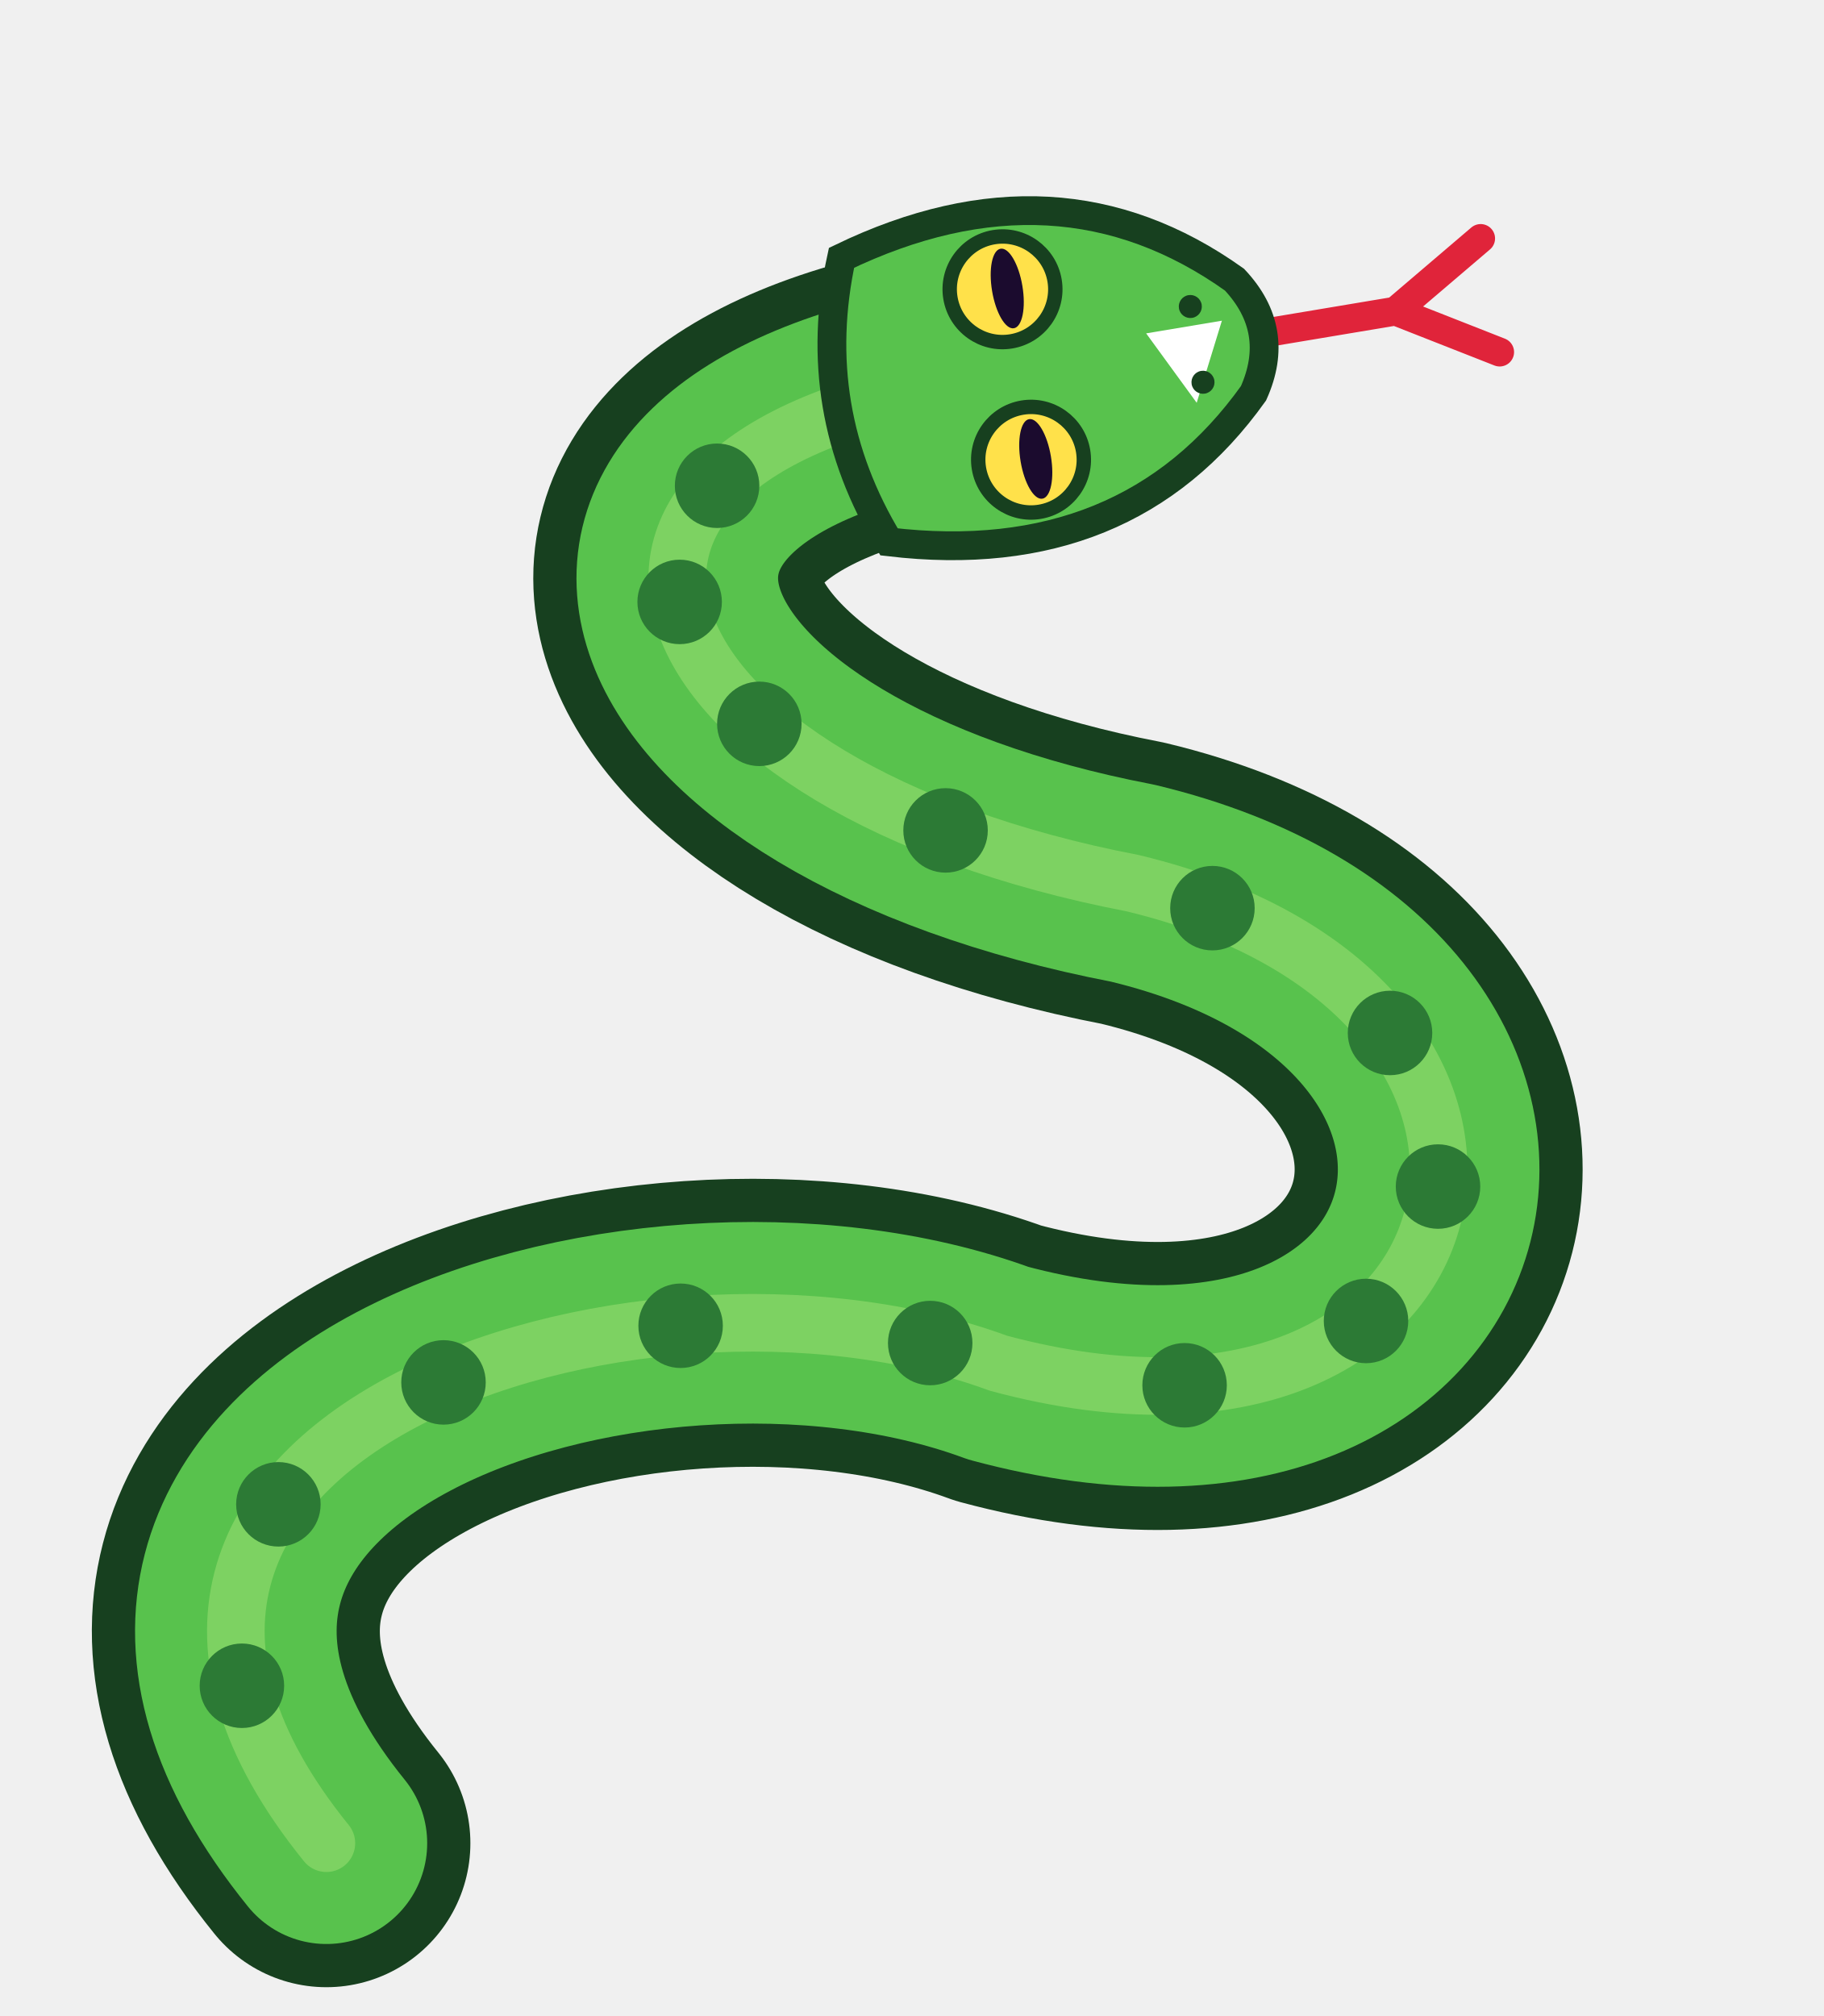
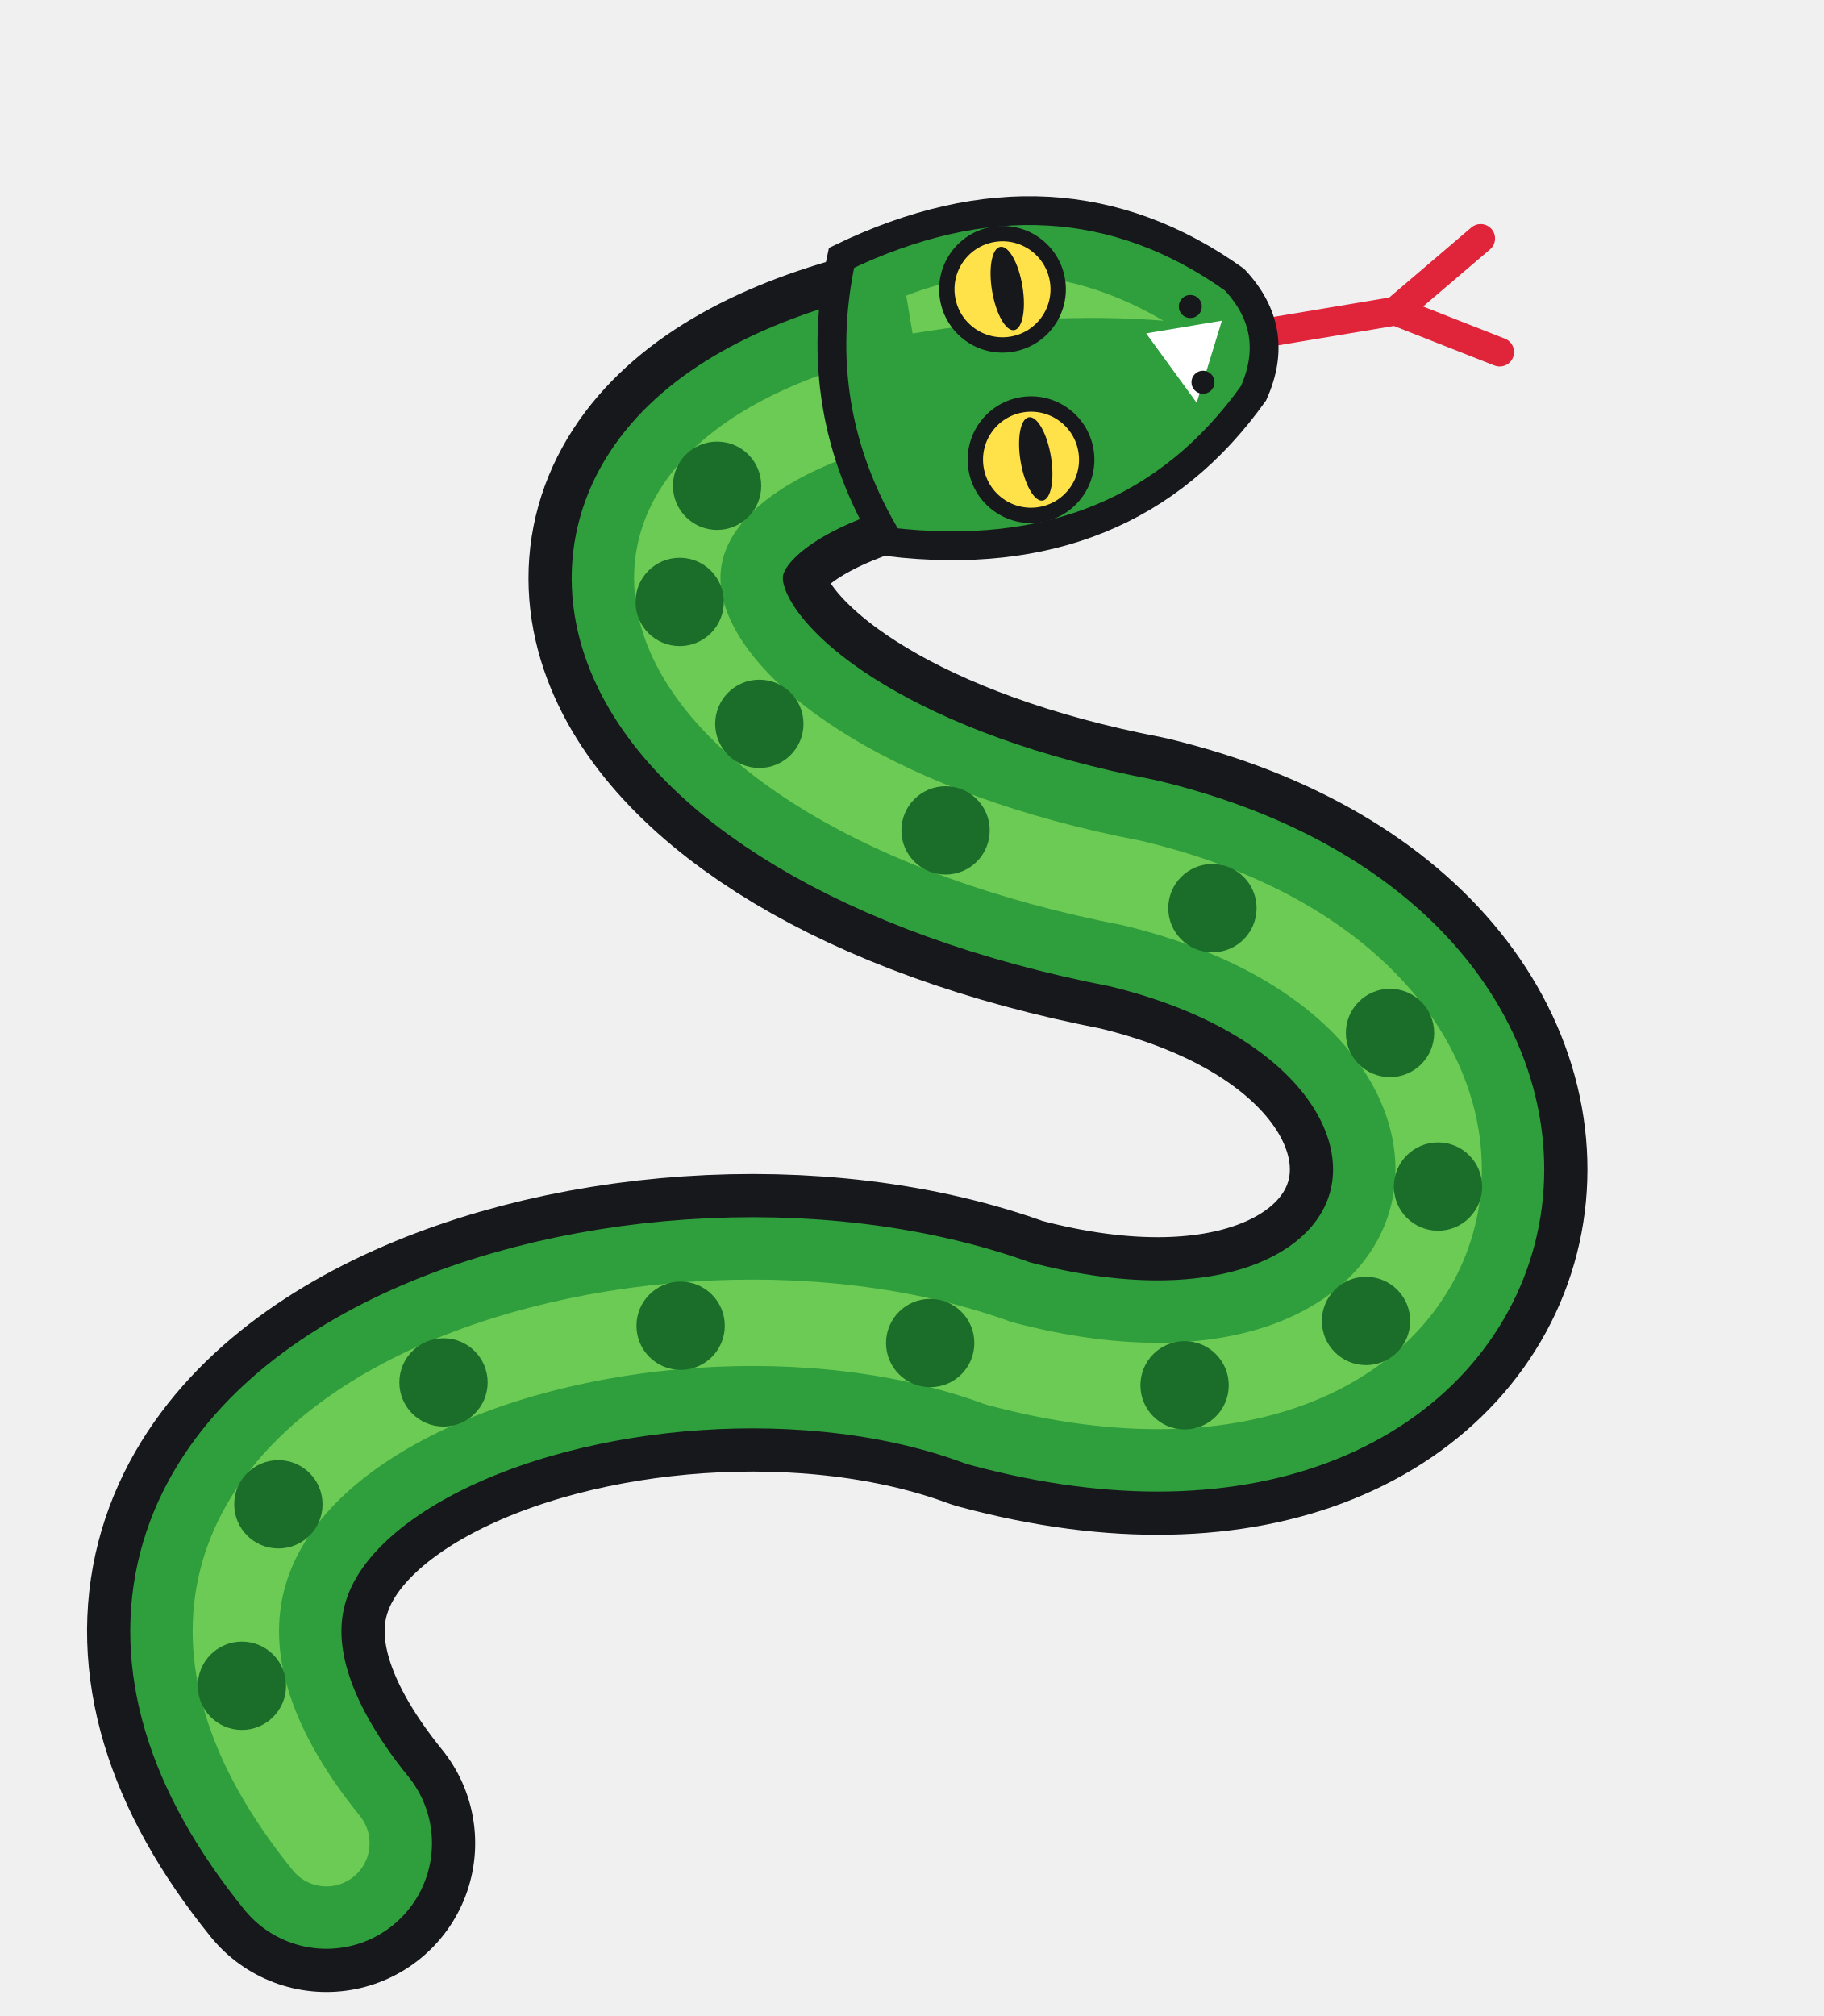
<svg xmlns="http://www.w3.org/2000/svg" viewBox="0 0 190 210" width="190" height="210">
-   <path d="M34,192C0,150 66,128 104,142C156,156 168,104 118,92C66,82 52,48 100,40" fill="none" stroke="#17401f" stroke-width="30" stroke-linecap="round" stroke-linejoin="round" />
-   <path d="M34,192C0,150 66,128 104,142C156,156 168,104 118,92C66,82 52,48 100,40" fill="none" stroke="#58c24d" stroke-width="21" stroke-linecap="round" stroke-linejoin="round" />
-   <path d="M34,192C0,150 66,128 104,142C156,156 168,104 118,92C66,82 52,48 100,40" fill="none" stroke="#9be072" stroke-width="6" stroke-linecap="round" stroke-linejoin="round" opacity="0.55" />
-   <circle cx="25.2" cy="175.6" r="4.4" fill="#2c7a35" />
-   <circle cx="29" cy="156.7" r="4.4" fill="#2c7a35" />
-   <circle cx="46.2" cy="144" r="4.4" fill="#2c7a35" />
-   <circle cx="70.9" cy="138.1" r="4.4" fill="#2c7a35" />
-   <circle cx="96.9" cy="139.9" r="4.4" fill="#2c7a35" />
-   <circle cx="123.4" cy="144.3" r="4.4" fill="#2c7a35" />
-   <circle cx="142.3" cy="137.6" r="4.4" fill="#2c7a35" />
-   <circle cx="149.8" cy="123.6" r="4.4" fill="#2c7a35" />
-   <circle cx="144.8" cy="107.6" r="4.4" fill="#2c7a35" />
-   <circle cx="126.3" cy="94.6" r="4.4" fill="#2c7a35" />
-   <circle cx="98.5" cy="86.5" r="4.4" fill="#2c7a35" />
-   <circle cx="79.1" cy="75.4" r="4.4" fill="#2c7a35" />
-   <circle cx="70.8" cy="62.7" r="4.4" fill="#2c7a35" />
-   <circle cx="74.7" cy="50.6" r="4.4" fill="#2c7a35" />
-   <circle cx="92" cy="41.7" r="4.4" fill="#2c7a35" />
+   <path d="M34,192C0,150 66,128 104,142C156,156 168,104 118,92C66,82 52,48 100,40" fill="none" stroke="#16181c" stroke-width="31" stroke-linecap="round" stroke-linejoin="round" />
+   <path d="M34,192C0,150 66,128 104,142C156,156 168,104 118,92C66,82 52,48 100,40" fill="none" stroke="#2f9e3c" stroke-width="22" stroke-linecap="round" stroke-linejoin="round" />
+   <path d="M34,192C0,150 66,128 104,142C156,156 168,104 118,92C66,82 52,48 100,40" fill="none" stroke="#7ad65a" stroke-width="9" stroke-linecap="round" stroke-linejoin="round" opacity="0.8" />
+   <circle cx="25.2" cy="175.6" r="4.6" fill="#1b6e2a" />
+   <circle cx="29" cy="156.7" r="4.6" fill="#1b6e2a" />
+   <circle cx="46.2" cy="144" r="4.6" fill="#1b6e2a" />
+   <circle cx="70.9" cy="138.1" r="4.6" fill="#1b6e2a" />
+   <circle cx="96.9" cy="139.9" r="4.6" fill="#1b6e2a" />
+   <circle cx="123.4" cy="144.3" r="4.6" fill="#1b6e2a" />
+   <circle cx="142.3" cy="137.6" r="4.6" fill="#1b6e2a" />
+   <circle cx="149.8" cy="123.6" r="4.6" fill="#1b6e2a" />
+   <circle cx="144.8" cy="107.6" r="4.6" fill="#1b6e2a" />
+   <circle cx="126.3" cy="94.6" r="4.6" fill="#1b6e2a" />
+   <circle cx="98.5" cy="86.5" r="4.6" fill="#1b6e2a" />
+   <circle cx="79.1" cy="75.4" r="4.6" fill="#1b6e2a" />
+   <circle cx="70.8" cy="62.7" r="4.6" fill="#1b6e2a" />
+   <circle cx="74.7" cy="50.6" r="4.6" fill="#1b6e2a" />
+   <circle cx="92" cy="41.7" r="4.6" fill="#1b6e2a" />
  <g transform="translate(100 40) rotate(-9.5)">
    <path d="M24 0L46 0M46 0L56 -6M46 0L56 6" fill="none" stroke="#e0243a" stroke-width="3" stroke-linecap="round" stroke-linejoin="round" />
-     <path d="M-10 -15Q14 -22 30 -6Q34 0 30 6Q14 22 -10 15Q-16 0 -10 -15Z" fill="#58c24d" stroke="#17401f" stroke-width="3" />
+     <path d="M-10 -15Q14 -22 30 -6Q34 0 30 6Q14 22 -10 15Q-16 0 -10 -15Z" fill="#2f9e3c" stroke="#16181c" stroke-width="3" />
+     <path d="M-4 -10Q10 -13 22 -3Q10 -6 -4 -6Z" fill="#7ad65a" opacity="0.8" />
    <path d="M20 -2L24 6L28 -2Z" fill="#fff" />
-     <circle cx="6" cy="-9" r="5.5" fill="#ffe14a" stroke="#17401f" stroke-width="1.5" />
-     <circle cx="6" cy="9" r="5.5" fill="#ffe14a" stroke="#17401f" stroke-width="1.5" />
-     <ellipse cx="6.5" cy="-9" rx="1.6" ry="4.2" fill="#1b0b2e" />
-     <ellipse cx="6.5" cy="9" rx="1.6" ry="4.2" fill="#1b0b2e" />
-     <circle cx="25" cy="-4" r="1.2" fill="#17401f" />
-     <circle cx="25" cy="4" r="1.2" fill="#17401f" />
+     <circle cx="6" cy="-9" r="5.8" fill="#ffe14a" stroke="#16181c" stroke-width="1.6" />
+     <circle cx="6" cy="9" r="5.8" fill="#ffe14a" stroke="#16181c" stroke-width="1.6" />
+     <ellipse cx="6.5" cy="-9" rx="1.6" ry="4.4" fill="#16181c" />
+     <ellipse cx="6.5" cy="9" rx="1.6" ry="4.4" fill="#16181c" />
+     <circle cx="25" cy="-4" r="1.2" fill="#16181c" />
+     <circle cx="25" cy="4" r="1.2" fill="#16181c" />
  </g>
</svg>
